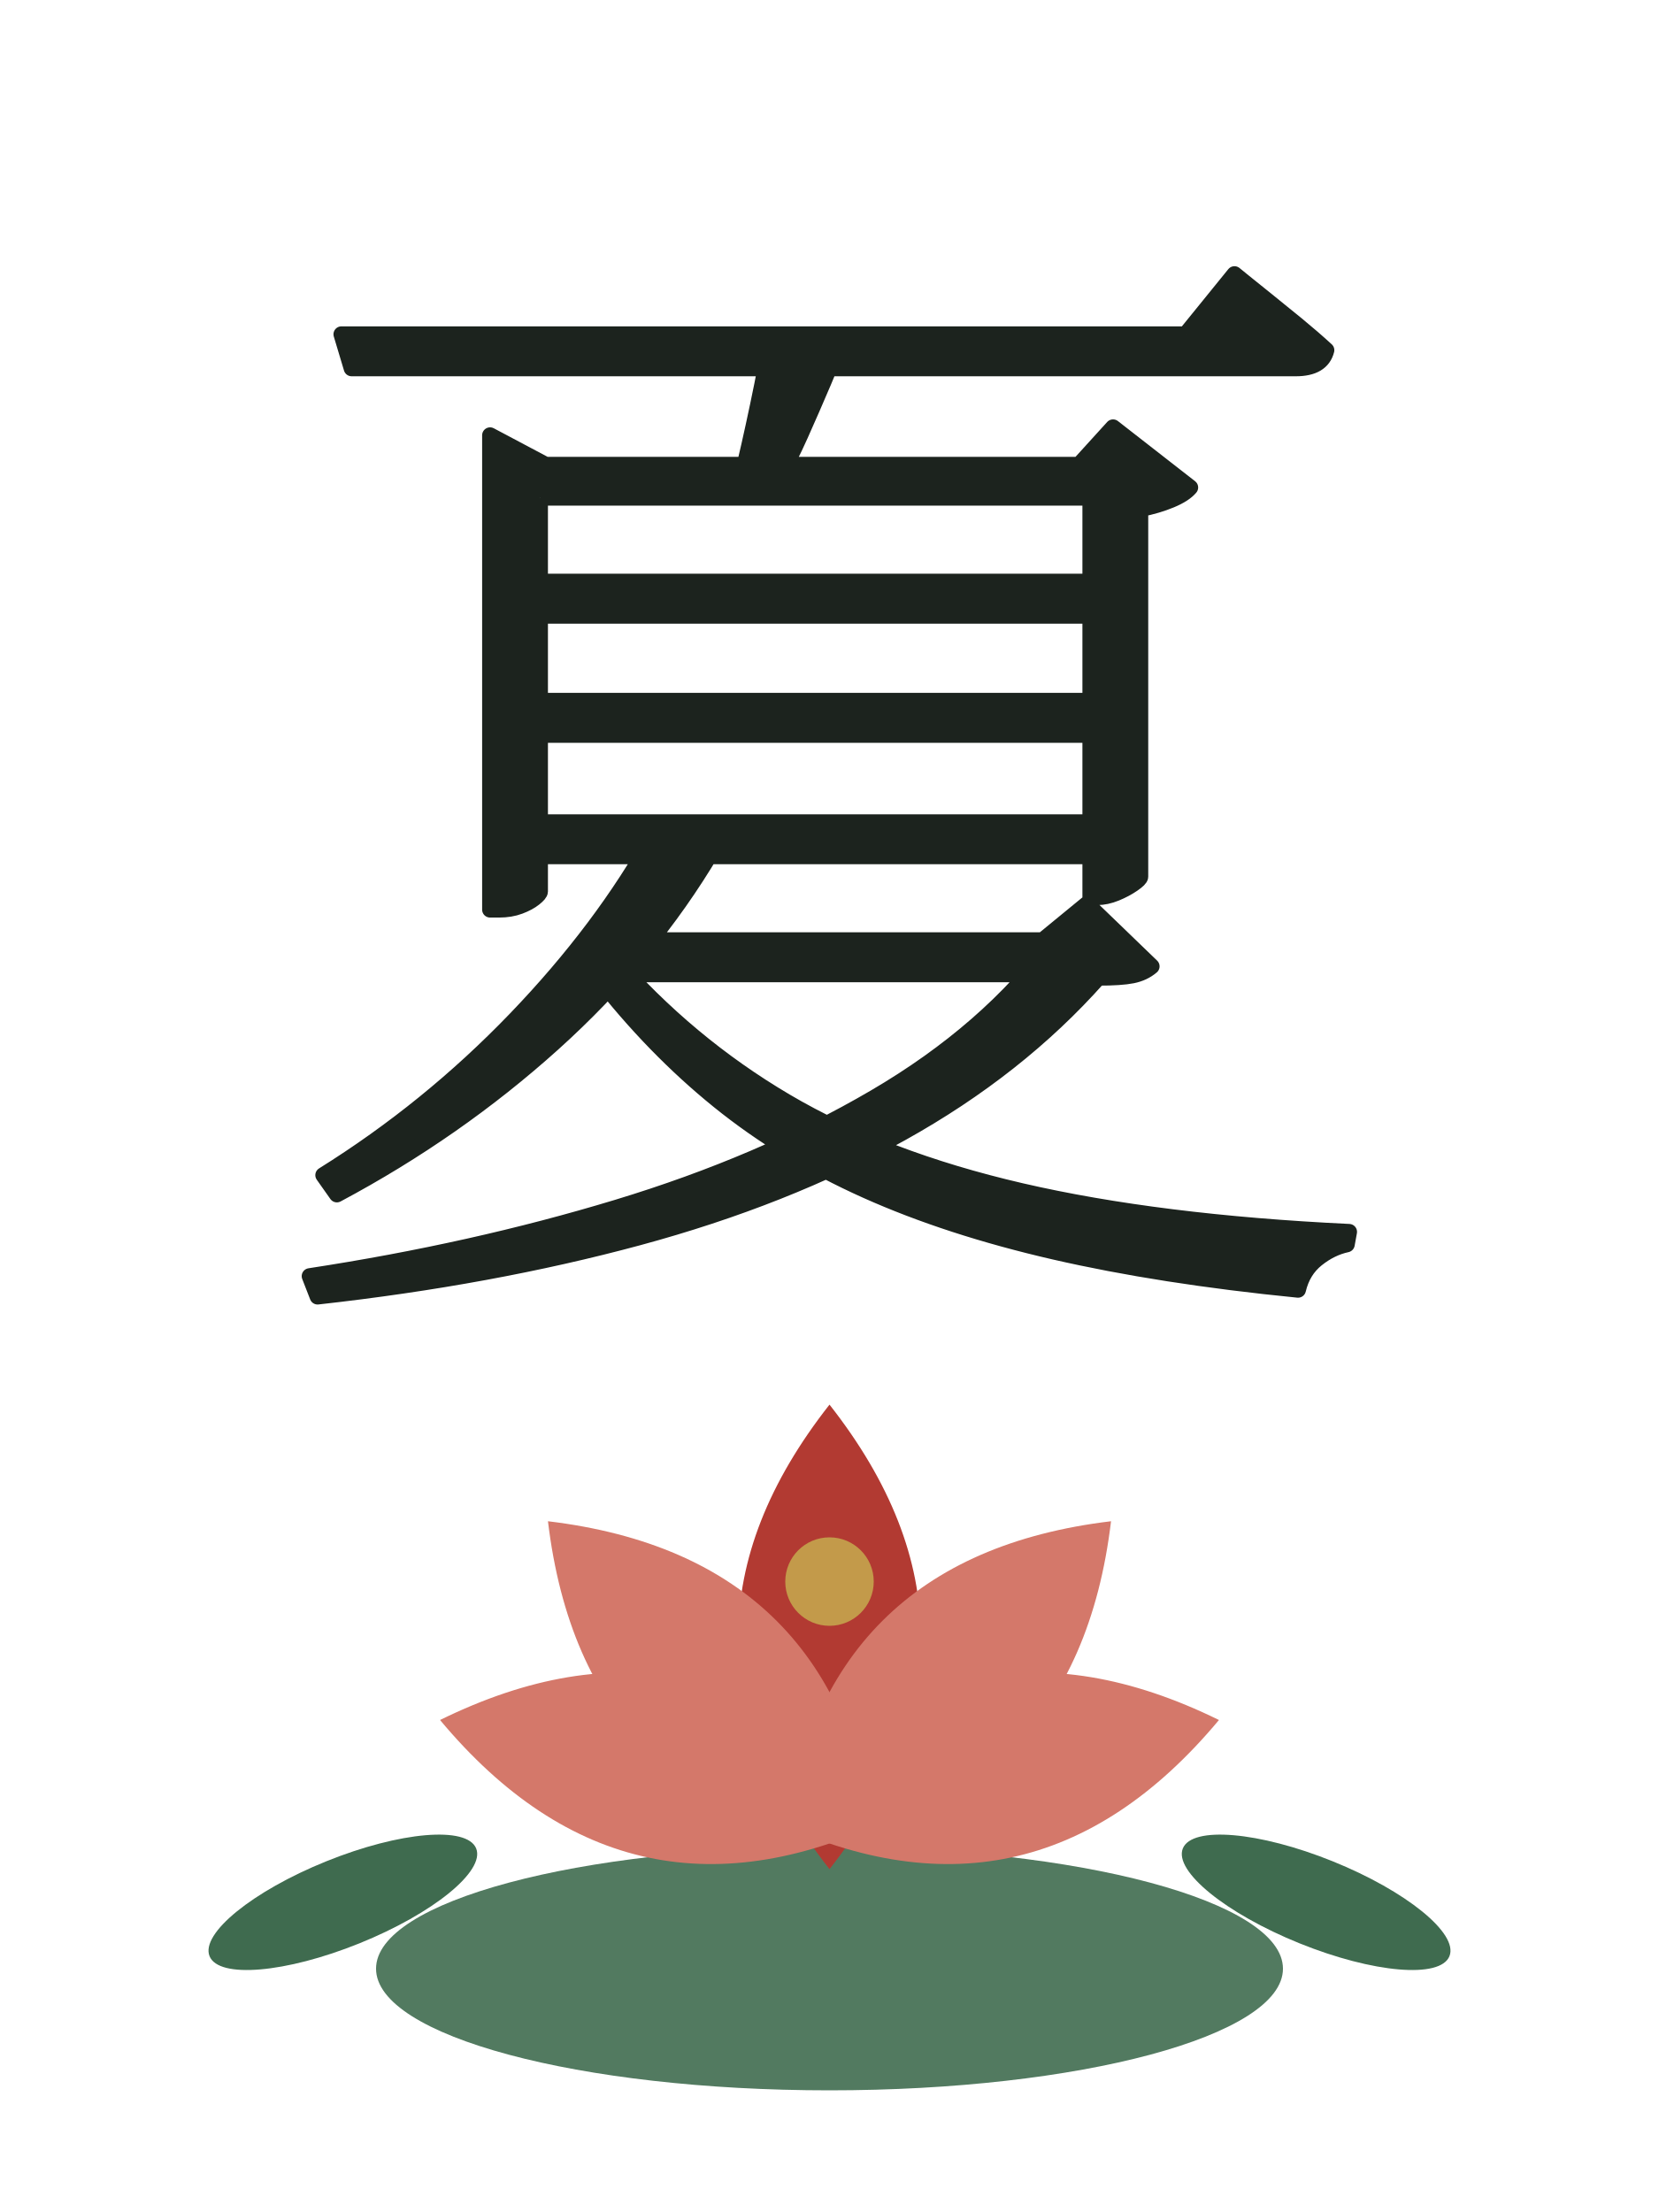
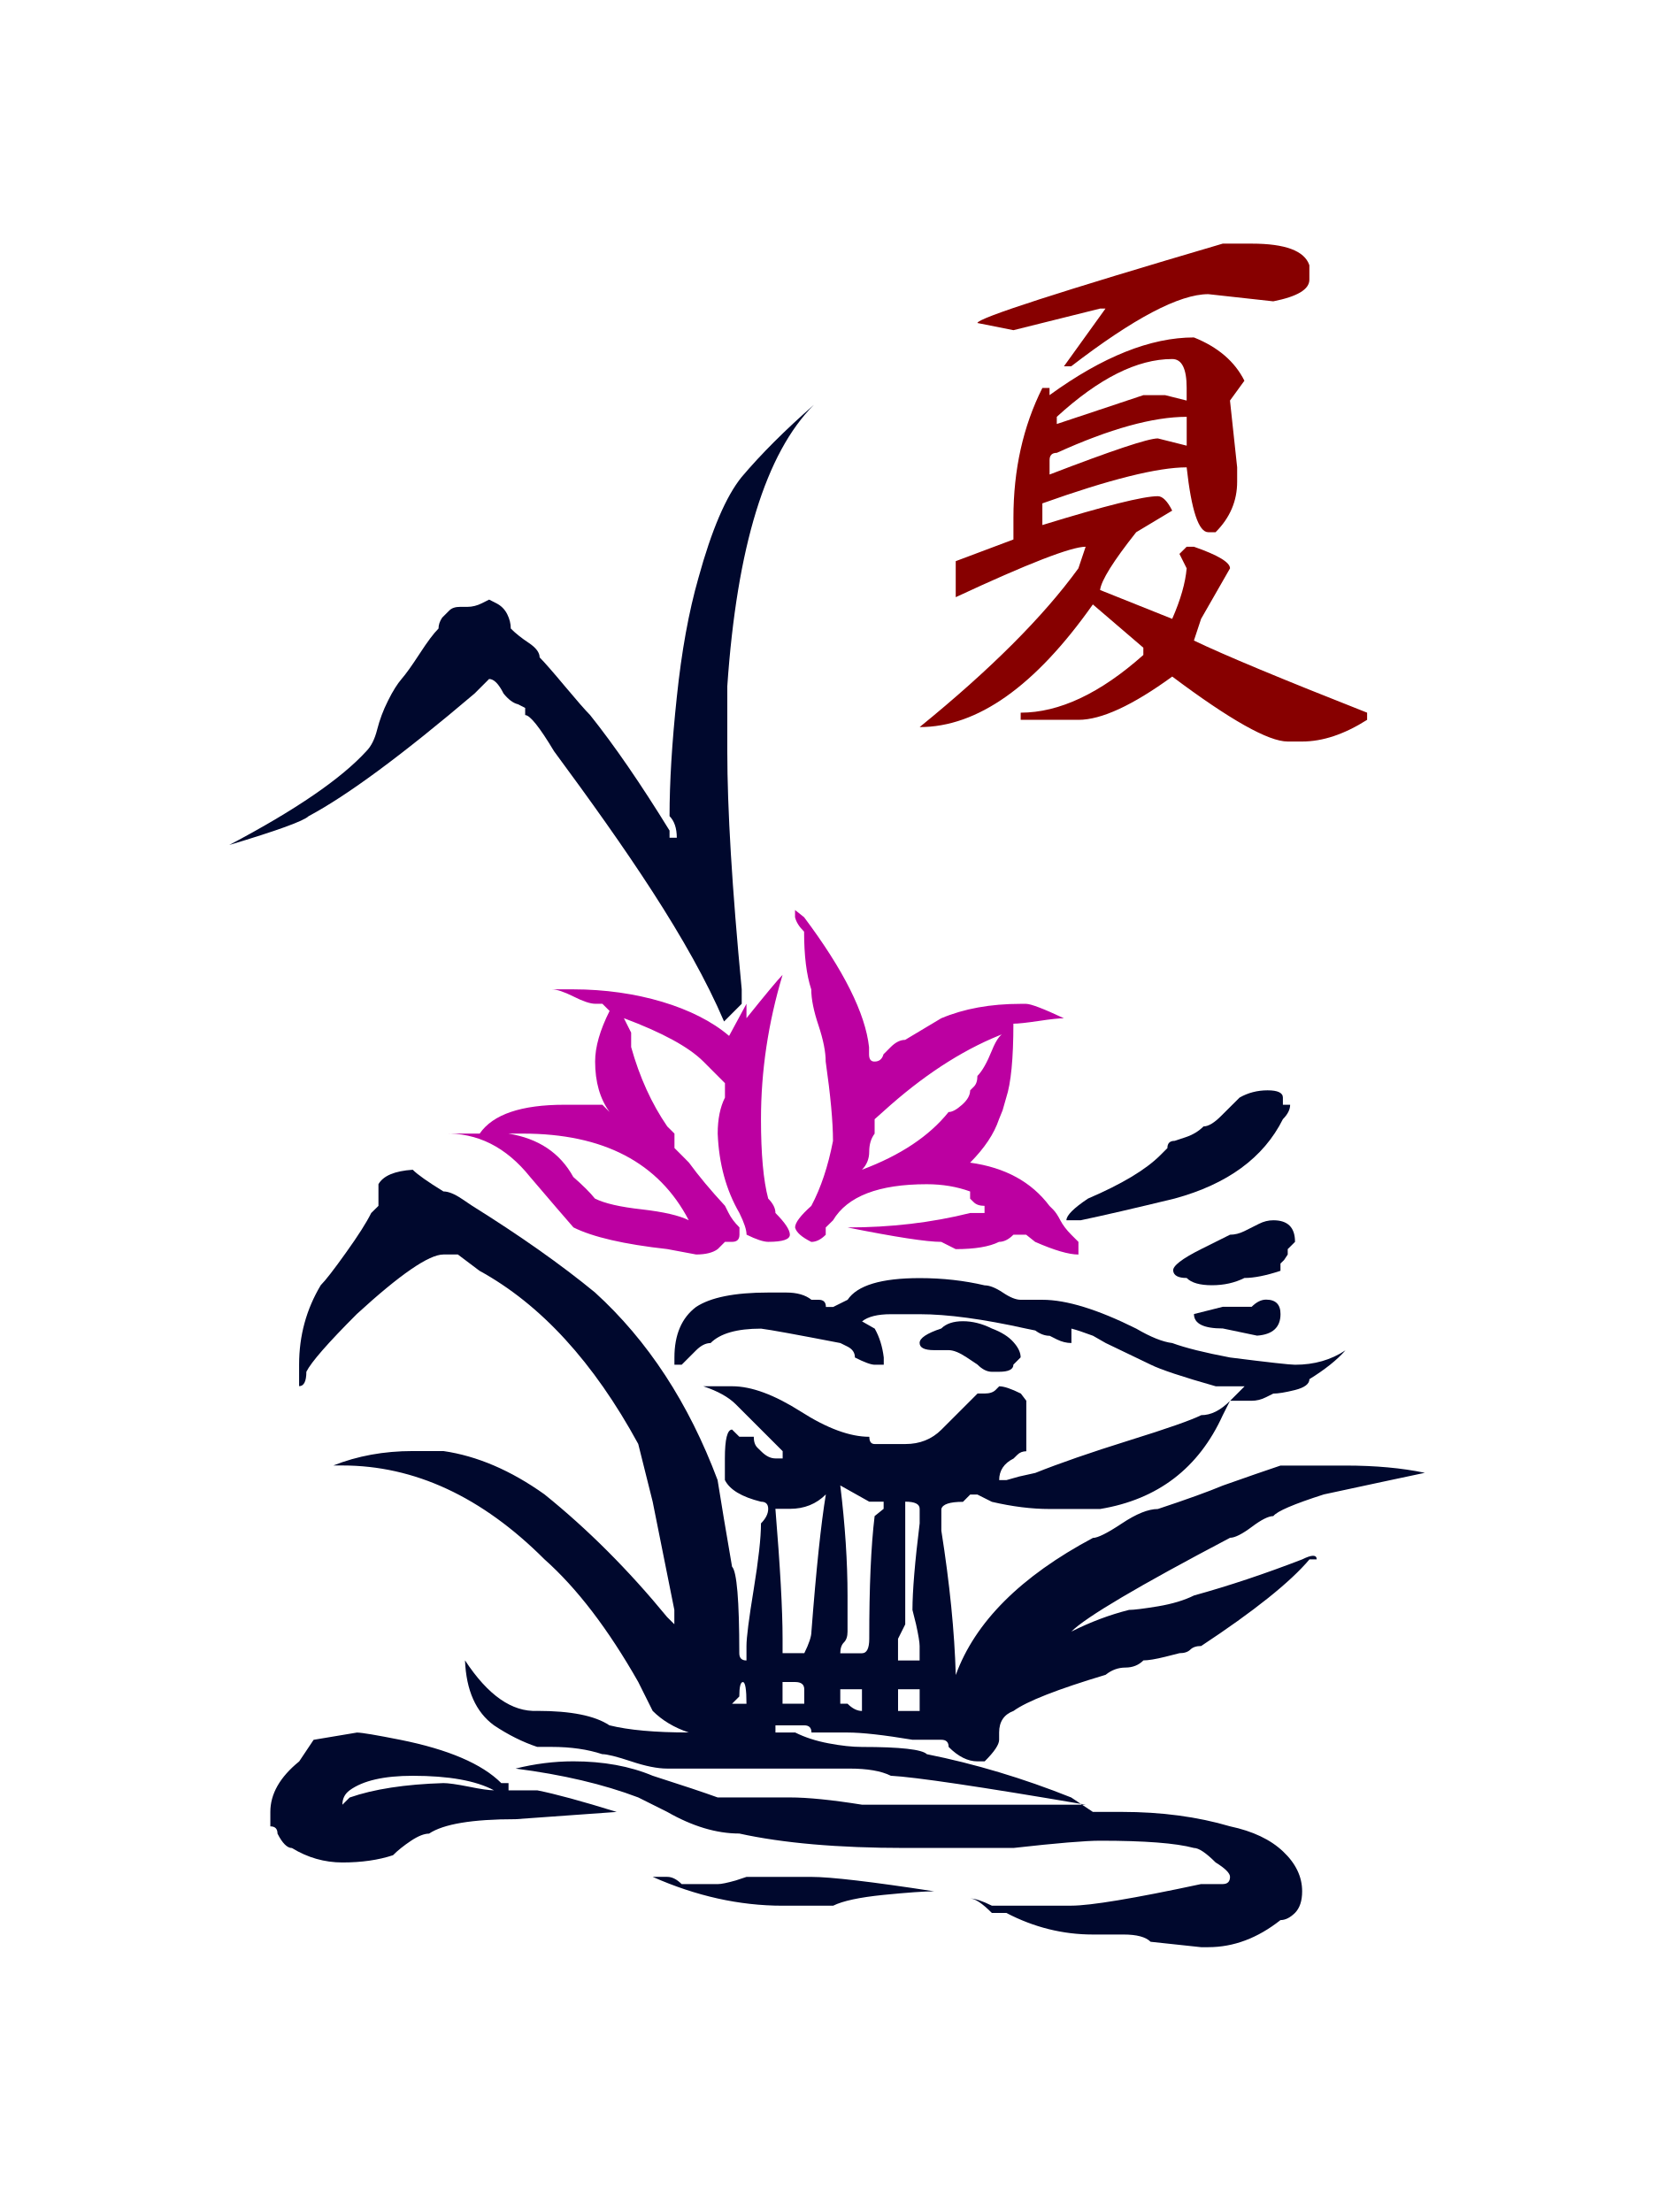
<svg xmlns="http://www.w3.org/2000/svg" width="300" height="400" viewBox="0 0 300 400">
-   <g transform="translate(47.17 218.66) scale(0.2052)">
-     <path d="M398-332L398-316Q343-223 257.50-146Q172-69 67-13L55-30Q148-88 224.50-167.50Q301-247 348-332L398-332M450-771L512-771Q506-753 496-729.50Q486-706 475.50-682.50Q465-659 455-642L423-642Q430-670 438-708Q446-746 450-771M297-205L309-223Q376-146 462.50-95Q549-44 670-16Q791 12 959 20L957 31Q943 34 930.50 44Q918 54 914 71Q793 59 699.50 37.50Q606 16 533.50-16.50Q461-49 403.50-95.50Q346-142 297-205M700-237L689-237L728-269L785-214Q778-208 768-206Q758-204 738-204Q667-124 564.50-67Q462-10 332.50 25Q203 60 50 77L43 59Q187 37 314-1.50Q441-40 541-98.50Q641-157 700-237M329-237L720-237L720-207L294-207L329-237M246-627L246-280Q246-278 241-274Q236-270 228-267Q220-264 210-264L202-264L202-656L202-682L251-656L753-656L753-627L246-627M815-771L858-824Q858-824 866-817.50Q874-811 886.50-801Q899-791 913-779.50Q927-768 939-757Q935-741 912-741L80-741L71-771L815-771M731-656L721-656L751-689L819-636Q814-630 802-625Q790-620 775-617L775-293Q775-291 768.50-286.50Q762-282 753.50-278.50Q745-275 737-275L731-275L731-656M221-341L755-341L755-311L221-311L221-341M221-448L755-448L755-418L221-418L221-448M221-553L755-553L755-523L221-523" fill="#1c231e" stroke="#1c231e" stroke-width="14" stroke-linejoin="round" />
+   <defs>
+     <clipPath id="clipFace">
+       <rect x="6.5" y="6.5" rx="10" ry="10" width="107" height="147" />
+     </clipPath>
+   </defs>
+   <g transform="scale(2.5)">
+     <g clip-path="url(#clipFace)">
+       <g transform="translate(8.63673,6.5) scale(0.735)">
+         <g transform="matrix(4.033152,0,0,4.033152,-2057.666,-882.0908)">
+           <path fill="#bc00a1" d="m 525.489,241.01 v 0.352 c 0.471,-0.587 0.764,-0.939 0.881,-1.058 -0.352,1.174 -0.527,2.349 -0.527,3.522 0,0.852 0.059,1.497 0.176,1.937 0.116,0.118 0.177,0.235 0.177,0.352 0.233,0.235 0.352,0.412 0.352,0.529 0,0.117 -0.177,0.175 -0.528,0.175 -0.117,0 -0.294,-0.059 -0.529,-0.175 0,-0.117 -0.059,-0.294 -0.175,-0.529 -0.323,-0.557 -0.5,-1.202 -0.529,-1.937 0,-0.352 0.059,-0.644 0.177,-0.879 v -0.352 l -0.528,-0.529 c -0.353,-0.352 -0.998,-0.704 -1.938,-1.056 l 0.177,0.352 v 0.352 c 0.205,0.733 0.498,1.379 0.881,1.937 l 0.088,0.087 0.088,0.088 v 0.352 l 0.177,0.177 0.175,0.177 c 0.235,0.323 0.529,0.675 0.881,1.056 l 0.088,0.175 c 0.059,0.118 0.146,0.235 0.265,0.352 v 0.177 c 0,0.117 -0.061,0.175 -0.177,0.175 h -0.176 l -0.177,0.177 c -0.117,0.087 -0.294,0.132 -0.527,0.132 l -0.704,-0.132 c -1.058,-0.117 -1.82,-0.294 -2.29,-0.529 -0.205,-0.234 -0.557,-0.645 -1.057,-1.231 -0.587,-0.733 -1.291,-1.085 -2.112,-1.058 h 0.176 0.089 0.176 0.264 0.176 c 0.322,-0.469 1.013,-0.704 2.069,-0.704 h 0.748 0.177 l 0.176,0.177 c -0.235,-0.323 -0.353,-0.733 -0.353,-1.233 0,-0.352 0.117,-0.763 0.353,-1.233 l -0.176,-0.175 h -0.177 c -0.116,0 -0.294,-0.059 -0.528,-0.177 -0.235,-0.117 -0.411,-0.175 -0.527,-0.175 h 0.527 c 1.526,0 2.977,0.432 3.797,1.136 m -0.984,4.498 c -0.733,-1.408 -2.084,-2.114 -4.049,-2.114 h -0.353 c 0.733,0.118 1.261,0.47 1.584,1.058 0.234,0.205 0.412,0.381 0.528,0.527 0.235,0.118 0.616,0.206 1.146,0.264 0.528,0.061 0.909,0.148 1.144,0.265 z m 9.333,0.353 0.175,0.175 v 0.309 c -0.235,0 -0.587,-0.103 -1.056,-0.309 l -0.22,-0.175 h -0.133 -0.177 c -0.116,0.117 -0.234,0.175 -0.352,0.175 -0.235,0.118 -0.588,0.177 -1.057,0.177 l -0.175,-0.088 -0.177,-0.089 c -0.353,0 -1.116,-0.117 -2.289,-0.352 1.056,0 2.054,-0.117 2.993,-0.352 h 0.352 v -0.175 c -0.116,0 -0.204,-0.029 -0.264,-0.089 l -0.088,-0.087 v -0.175 c -0.323,-0.117 -0.675,-0.177 -1.057,-0.177 -1.174,0 -1.937,0.293 -2.288,0.881 l -0.178,0.175 v 0.177 c -0.116,0.117 -0.234,0.175 -0.352,0.175 -0.235,-0.117 -0.367,-0.234 -0.396,-0.352 0,-0.117 0.133,-0.292 0.396,-0.527 0.235,-0.441 0.41,-0.969 0.529,-1.585 0,-0.469 -0.061,-1.115 -0.178,-1.937 0,-0.235 -0.058,-0.529 -0.175,-0.881 -0.118,-0.352 -0.177,-0.644 -0.177,-0.879 -0.117,-0.354 -0.175,-0.822 -0.175,-1.41 -0.119,-0.117 -0.192,-0.233 -0.221,-0.352 v -0.175 l 0.221,0.175 c 0.968,1.292 1.495,2.349 1.585,3.17 v 0.175 c 0,0.118 0.043,0.177 0.132,0.177 0.116,0 0.188,-0.059 0.22,-0.177 l 0.175,-0.175 c 0.117,-0.117 0.235,-0.177 0.353,-0.177 l 0.881,-0.527 c 0.557,-0.235 1.203,-0.352 1.937,-0.352 h 0.133 c 0.116,0 0.424,0.117 0.924,0.352 -0.117,0 -0.323,0.021 -0.616,0.066 -0.294,0.043 -0.498,0.066 -0.617,0.066 0,0.852 -0.059,1.453 -0.175,1.805 l -0.088,0.308 -0.089,0.22 c -0.117,0.352 -0.353,0.704 -0.704,1.058 0.852,0.117 1.497,0.469 1.937,1.056 l 0.088,0.087 c 0.059,0.06 0.117,0.147 0.177,0.265 0.06,0.114 0.148,0.232 0.266,0.35 m -4.798,-2.466 c -0.089,0.118 -0.132,0.264 -0.132,0.441 0,0.175 -0.061,0.323 -0.178,0.44 0.939,-0.352 1.644,-0.821 2.114,-1.408 0.088,0 0.196,-0.059 0.329,-0.177 0.132,-0.117 0.198,-0.234 0.198,-0.352 l 0.088,-0.088 c 0.06,-0.058 0.089,-0.146 0.089,-0.264 0.117,-0.117 0.233,-0.323 0.352,-0.617 0.117,-0.292 0.234,-0.439 0.353,-0.439 -0.939,0.352 -1.879,0.939 -2.818,1.76 l -0.395,0.352 z" />
+           <path fill="#00082d" d="m 519.68,260.203 h 0.439 0.265 c 0.44,0.087 1.086,0.263 1.938,0.527 l -2.466,0.177 c -1.057,0 -1.761,0.117 -2.112,0.352 -0.118,0 -0.265,0.058 -0.441,0.175 -0.175,0.117 -0.323,0.235 -0.439,0.352 -0.353,0.117 -0.765,0.177 -1.233,0.177 -0.439,0 -0.852,-0.119 -1.232,-0.352 -0.117,0 -0.235,-0.119 -0.353,-0.352 0,-0.117 -0.058,-0.177 -0.175,-0.177 v -0.175 -0.177 c 0,-0.44 0.233,-0.85 0.704,-1.233 l 0.352,-0.527 1.057,-0.177 c 0.116,0 0.469,0.06 1.058,0.177 1.173,0.235 1.995,0.587 2.464,1.056 h 0.177 v 0.177 z m 18.84,-7.925 h 1.585 c 0.732,0 1.379,0.06 1.937,0.177 -0.558,0.117 -1.379,0.294 -2.464,0.527 -0.735,0.235 -1.146,0.412 -1.233,0.529 -0.118,0 -0.293,0.088 -0.528,0.265 -0.235,0.175 -0.411,0.264 -0.527,0.264 -2.23,1.173 -3.522,1.937 -3.874,2.289 0.469,-0.235 0.938,-0.411 1.408,-0.529 0.116,0 0.352,-0.029 0.704,-0.087 0.352,-0.059 0.646,-0.148 0.881,-0.265 0.85,-0.235 1.73,-0.529 2.641,-0.881 0.235,-0.117 0.353,-0.117 0.353,0 h -0.176 c -0.471,0.558 -1.352,1.262 -2.643,2.114 -0.117,0 -0.204,0.029 -0.263,0.087 -0.06,0.059 -0.147,0.088 -0.265,0.088 l -0.352,0.089 c -0.235,0.058 -0.412,0.087 -0.529,0.087 -0.116,0.117 -0.264,0.175 -0.439,0.175 -0.177,0 -0.338,0.06 -0.484,0.177 -1.174,0.352 -1.923,0.646 -2.246,0.881 -0.234,0.087 -0.352,0.263 -0.352,0.527 v 0.177 c 0,0.117 -0.117,0.293 -0.353,0.527 h -0.175 c -0.235,0 -0.471,-0.117 -0.704,-0.352 0,-0.117 -0.06,-0.175 -0.177,-0.175 h -0.704 c -0.704,-0.117 -1.233,-0.177 -1.585,-0.177 h -0.704 -0.177 c 0,-0.117 -0.059,-0.175 -0.175,-0.175 h -0.704 v 0.175 h 0.483 c 0.234,0.118 0.506,0.206 0.813,0.264 0.31,0.059 0.58,0.088 0.814,0.088 0.939,0 1.467,0.06 1.585,0.177 1.173,0.235 2.348,0.587 3.522,1.056 l 0.265,0.177 0.263,0.175 h 0.705 c 0.969,0 1.848,0.118 2.642,0.352 0.557,0.118 0.989,0.323 1.297,0.616 0.31,0.293 0.463,0.617 0.463,0.969 0,0.235 -0.059,0.41 -0.175,0.528 -0.119,0.117 -0.237,0.175 -0.354,0.175 -0.557,0.441 -1.145,0.661 -1.761,0.661 h -0.177 l -1.231,-0.132 c -0.118,-0.118 -0.338,-0.177 -0.661,-0.177 h -0.748 c -0.733,0 -1.438,-0.175 -2.112,-0.527 h -0.353 c -0.234,-0.235 -0.412,-0.352 -0.528,-0.352 0.116,0 0.294,0.058 0.528,0.175 h 0.704 1.233 c 0.469,0 1.524,-0.175 3.168,-0.527 h 0.177 0.353 c 0.116,0 0.177,-0.06 0.177,-0.177 0,-0.088 -0.118,-0.206 -0.353,-0.352 -0.235,-0.235 -0.412,-0.352 -0.528,-0.352 -0.44,-0.119 -1.204,-0.177 -2.289,-0.177 -0.353,0 -1.057,0.058 -2.114,0.177 h -2.641 c -1.644,0 -2.993,-0.119 -4.049,-0.352 -0.559,0 -1.146,-0.177 -1.761,-0.529 l -0.705,-0.352 c -0.852,-0.323 -1.849,-0.557 -2.993,-0.704 0.469,-0.117 0.939,-0.177 1.408,-0.177 0.733,0 1.38,0.118 1.937,0.352 0.733,0.235 1.263,0.412 1.585,0.529 h 1.762 c 0.439,0 1.027,0.06 1.76,0.177 h 5.459 c -2.582,-0.441 -4.167,-0.675 -4.755,-0.706 -0.234,-0.117 -0.571,-0.175 -1.011,-0.175 h -0.926 -1.585 -1.936 c -0.236,0 -0.528,-0.059 -0.881,-0.177 -0.352,-0.117 -0.587,-0.175 -0.704,-0.175 -0.352,-0.117 -0.764,-0.177 -1.232,-0.177 h -0.353 c -0.352,-0.117 -0.704,-0.292 -1.056,-0.527 -0.441,-0.323 -0.677,-0.852 -0.706,-1.585 0.559,0.852 1.146,1.262 1.762,1.233 0.821,0 1.408,0.117 1.761,0.352 0.469,0.117 1.114,0.175 1.937,0.175 -0.352,-0.117 -0.646,-0.292 -0.881,-0.527 -0.116,-0.235 -0.235,-0.471 -0.352,-0.706 -0.733,-1.29 -1.496,-2.289 -2.289,-2.993 -1.525,-1.525 -3.169,-2.289 -4.931,-2.289 h -0.22 c 0.588,-0.233 1.233,-0.352 1.938,-0.352 h 0.748 c 0.821,0.119 1.644,0.471 2.465,1.056 1.058,0.852 2.054,1.85 2.994,2.995 l 0.176,0.175 v -0.175 -0.175 c -0.235,-1.173 -0.412,-2.054 -0.529,-2.641 l -0.352,-1.408 c -1.086,-1.995 -2.377,-3.405 -3.874,-4.226 l -0.527,-0.397 h -0.353 c -0.352,0 -1.056,0.484 -2.113,1.453 -0.704,0.704 -1.114,1.174 -1.231,1.408 0,0.235 -0.06,0.352 -0.177,0.352 v -0.175 -0.352 c 0,-0.706 0.177,-1.35 0.528,-1.937 0.117,-0.117 0.321,-0.381 0.615,-0.793 0.294,-0.411 0.5,-0.733 0.616,-0.968 l 0.177,-0.175 v -0.177 -0.352 c 0.117,-0.205 0.396,-0.323 0.837,-0.352 0.116,0.118 0.365,0.293 0.748,0.529 0.117,0 0.265,0.058 0.44,0.175 l 0.264,0.177 c 1.173,0.733 2.171,1.437 2.993,2.112 1.292,1.175 2.289,2.701 2.993,4.578 0.089,0.558 0.206,1.262 0.353,2.114 0.116,0.117 0.177,0.821 0.177,2.112 0,0.118 0.058,0.177 0.175,0.177 v -0.352 c 0,-0.206 0.059,-0.667 0.177,-1.387 0.117,-0.719 0.177,-1.254 0.177,-1.606 0.117,-0.118 0.176,-0.235 0.176,-0.354 0,-0.117 -0.059,-0.175 -0.176,-0.175 -0.471,-0.117 -0.764,-0.293 -0.881,-0.529 v -0.527 c 0,-0.469 0.059,-0.704 0.176,-0.704 l 0.177,0.175 h 0.175 0.177 c 0,0.119 0.029,0.206 0.088,0.265 l 0.089,0.087 c 0.117,0.119 0.233,0.177 0.353,0.177 h 0.175 v -0.177 l -0.527,-0.527 c -0.235,-0.235 -0.441,-0.441 -0.616,-0.616 -0.177,-0.177 -0.441,-0.323 -0.793,-0.441 h 0.704 c 0.47,0 1.026,0.206 1.674,0.617 0.644,0.412 1.202,0.616 1.673,0.616 0,0.119 0.043,0.177 0.132,0.177 h 0.22 0.527 c 0.352,0 0.646,-0.117 0.881,-0.352 l 0.881,-0.881 h 0.175 c 0.117,0 0.206,-0.029 0.265,-0.087 l 0.088,-0.089 c 0.117,0 0.293,0.06 0.528,0.177 l 0.133,0.175 v 0.177 0.484 0.572 c -0.088,0 -0.162,0.029 -0.22,0.088 l -0.09,0.089 c -0.234,0.117 -0.352,0.294 -0.352,0.527 h 0.177 l 0.308,-0.087 0.396,-0.088 c 0.587,-0.235 1.35,-0.5 2.289,-0.793 0.939,-0.292 1.524,-0.498 1.76,-0.617 0.118,0 0.235,-0.027 0.354,-0.087 0.117,-0.059 0.234,-0.146 0.353,-0.265 l 0.175,-0.175 0.177,-0.177 h -0.704 c -0.822,-0.233 -1.351,-0.41 -1.585,-0.527 l -1.101,-0.529 -0.309,-0.177 c -0.235,-0.087 -0.411,-0.146 -0.527,-0.175 v 0.175 0.177 c -0.118,0 -0.235,-0.029 -0.353,-0.087 l -0.177,-0.089 c -0.116,0 -0.235,-0.043 -0.352,-0.13 l -0.22,-0.045 c -1.057,-0.235 -1.924,-0.352 -2.599,-0.352 h -0.704 c -0.322,0 -0.558,0.058 -0.704,0.175 l 0.31,0.177 c 0.116,0.206 0.188,0.44 0.22,0.704 v 0.177 h -0.22 c -0.089,0 -0.251,-0.058 -0.484,-0.177 0,-0.117 -0.06,-0.204 -0.177,-0.264 l -0.177,-0.088 c -1.056,-0.204 -1.702,-0.323 -1.936,-0.352 -0.589,0 -0.999,0.117 -1.232,0.352 -0.119,0 -0.235,0.06 -0.353,0.177 l -0.352,0.352 h -0.177 v -0.177 c 0,-0.556 0.177,-0.968 0.528,-1.233 0.353,-0.233 0.938,-0.352 1.761,-0.352 h 0.439 c 0.265,0 0.47,0.06 0.616,0.177 h 0.177 c 0.117,0 0.175,0.058 0.175,0.175 h 0.178 l 0.352,-0.175 c 0.235,-0.352 0.821,-0.529 1.76,-0.529 0.559,0 1.086,0.06 1.585,0.177 0.117,0 0.265,0.058 0.441,0.175 0.176,0.119 0.321,0.177 0.439,0.177 h 0.529 c 0.586,0 1.348,0.235 2.289,0.704 0.352,0.206 0.644,0.323 0.879,0.352 0.323,0.119 0.793,0.235 1.41,0.352 0.938,0.119 1.466,0.177 1.585,0.177 0.469,0 0.879,-0.117 1.231,-0.352 -0.205,0.235 -0.5,0.469 -0.88,0.704 0,0.117 -0.118,0.206 -0.352,0.265 -0.237,0.059 -0.412,0.087 -0.529,0.087 l -0.177,0.088 c -0.116,0.06 -0.235,0.087 -0.352,0.087 h -0.527 l -0.177,0.352 c -0.588,1.293 -1.585,2.056 -2.993,2.289 h -1.233 c -0.439,0 -0.91,-0.059 -1.408,-0.175 l -0.352,-0.177 h -0.177 l -0.176,0.177 c -0.324,0 -0.499,0.059 -0.528,0.175 v 0.177 0.352 c 0.204,1.292 0.322,2.466 0.352,3.522 0.469,-1.292 1.585,-2.406 3.346,-3.345 0.116,0 0.352,-0.117 0.705,-0.352 0.353,-0.235 0.645,-0.354 0.88,-0.354 0.704,-0.233 1.232,-0.424 1.585,-0.572 0.586,-0.208 1.055,-0.369 1.408,-0.488 z m -22.714,8.1 c 0.586,-0.205 1.351,-0.323 2.289,-0.352 0.117,0 0.323,0.029 0.617,0.087 0.292,0.06 0.498,0.089 0.616,0.089 -0.441,-0.235 -1.101,-0.354 -1.981,-0.354 -0.704,0 -1.218,0.118 -1.541,0.354 -0.118,0.087 -0.177,0.205 -0.177,0.352 z m 9.683,1.937 h 1.585 c 0.469,0 1.468,0.117 2.994,0.352 -0.236,0 -0.646,0.029 -1.232,0.087 -0.587,0.059 -0.998,0.147 -1.232,0.264 h -1.233 c -1.056,0 -2.112,-0.235 -3.17,-0.704 h 0.354 c 0.117,0 0.233,0.058 0.353,0.177 h 0.439 0.439 c 0.089,0 0.235,-0.031 0.441,-0.089 z m 0,-3.697 c -0.117,-0.117 -0.294,-0.191 -0.527,-0.221 0.233,0.03 0.41,0.104 0.527,0.221 z m -0.175,-0.705 -0.177,0.177 h 0.177 0.175 c 0,-0.352 -0.029,-0.529 -0.088,-0.529 -0.057,0 -0.087,0.118 -0.087,0.352 z m 1.76,-1.584 c 0.117,-1.526 0.235,-2.641 0.352,-3.347 -0.234,0.235 -0.526,0.352 -0.879,0.352 h -0.352 c 0.116,1.41 0.175,2.466 0.175,3.17 v 0.177 0.175 h 0.177 0.176 0.177 c 0.116,-0.233 0.174,-0.41 0.174,-0.527 z m -0.175,1.76 v -0.352 c 0,-0.117 -0.074,-0.177 -0.221,-0.177 h -0.309 v 0.529 h 0.309 0.088 z m 1.717,-4.578 0.22,-0.177 v -0.175 h -0.352 l -0.706,-0.396 c 0.118,0.968 0.177,1.865 0.177,2.686 v 0.881 c 0,0.117 -0.029,0.205 -0.088,0.263 -0.06,0.06 -0.089,0.148 -0.089,0.265 h 0.177 0.352 c 0.117,0 0.178,-0.117 0.178,-0.352 -10e-4,-1.262 0.042,-2.261 0.131,-2.995 z m -0.309,4.578 v -0.352 h -0.175 -0.354 v 0.352 h 0.177 c 0.117,0.118 0.235,0.177 0.352,0.177 z m 1.408,-4.401 v -0.177 -0.177 c 0,-0.117 -0.116,-0.175 -0.352,-0.175 v 0.175 1.058 0.969 0.792 l -0.176,0.352 v 0.529 h 0.527 v -0.352 c 0,-0.089 -0.029,-0.265 -0.087,-0.529 l -0.088,-0.352 c 10e-4,-0.469 0.06,-1.174 0.176,-2.113 z m -0.527,4.578 h 0.527 v -0.529 h -0.527 v 0.352 z" />
+           <path fill="#00082d" d="m 531.125,249.814 -0.265,-0.177 c -0.177,-0.117 -0.322,-0.175 -0.439,-0.175 h -0.353 c -0.236,0 -0.354,-0.059 -0.354,-0.177 0,-0.117 0.177,-0.235 0.529,-0.352 0.117,-0.117 0.294,-0.177 0.528,-0.177 0.234,0 0.47,0.06 0.704,0.177 0.234,0.088 0.411,0.199 0.527,0.331 0.119,0.132 0.177,0.257 0.177,0.374 l -0.177,0.177 c 0,0.117 -0.116,0.175 -0.352,0.175 h -0.176 c -0.116,-0.001 -0.232,-0.059 -0.349,-0.176 z" />
+           <path fill="#870000" d="m 536.407,224.751 c 0.587,0.235 0.997,0.587 1.232,1.056 l -0.352,0.484 0.175,1.63 v 0.352 c 0,0.469 -0.175,0.879 -0.527,1.231 h -0.177 c -0.235,0 -0.412,-0.527 -0.528,-1.583 -0.704,0 -1.879,0.293 -3.521,0.879 v 0.352 0.177 c 1.524,-0.469 2.464,-0.704 2.816,-0.704 0.116,0 0.235,0.117 0.352,0.352 l -0.879,0.527 c -0.559,0.706 -0.852,1.175 -0.881,1.41 l 1.76,0.704 c 0.206,-0.469 0.323,-0.881 0.353,-1.233 l -0.176,-0.352 0.176,-0.175 h 0.177 c 0.587,0.204 0.881,0.381 0.881,0.527 l -0.706,1.233 -0.175,0.529 c 0.733,0.352 2.142,0.939 4.226,1.76 v 0.175 c -0.558,0.354 -1.087,0.529 -1.585,0.529 h -0.352 c -0.471,0 -1.408,-0.529 -2.818,-1.585 -0.968,0.704 -1.73,1.056 -2.289,1.056 h -0.352 -1.057 v -0.175 c 0.939,0 1.938,-0.469 2.993,-1.408 v -0.177 l -1.232,-1.056 c -1.408,1.996 -2.816,2.993 -4.227,2.993 1.732,-1.408 3.022,-2.699 3.874,-3.874 l 0.177,-0.527 c -0.352,0 -1.408,0.41 -3.17,1.231 v -0.175 -0.704 l 1.408,-0.529 v -0.529 c 0,-1.173 0.235,-2.229 0.706,-3.168 h 0.175 v 0.175 c 1.293,-0.939 2.467,-1.408 3.523,-1.408 z m 1.408,-2.289 c 0.82,0 1.291,0.175 1.409,0.527 v 0.354 c 0,0.235 -0.293,0.411 -0.881,0.527 l -1.585,-0.175 c -0.704,0 -1.82,0.587 -3.345,1.76 h -0.177 l 1.013,-1.408 h -0.132 l -2.114,0.527 -0.879,-0.175 c 0,-0.117 1.995,-0.763 5.986,-1.937 z m -4.93,5.282 v 0.352 c 1.526,-0.587 2.406,-0.881 2.642,-0.881 l 0.704,0.177 v -0.704 c -0.821,0 -1.879,0.293 -3.169,0.879 -0.119,0 -0.177,0.06 -0.177,0.177 z m 0.177,-0.881 2.112,-0.704 h 0.529 l 0.527,0.132 v -0.307 c 0,-0.471 -0.117,-0.706 -0.353,-0.706 -0.852,0 -1.789,0.47 -2.816,1.41 v 0.175 z" />
+           <path fill="#00082d" d="m 538.696,246.997 v 0.132 l -0.088,0.132 -0.089,0.088 v 0.177 c -0.353,0.117 -0.646,0.175 -0.88,0.175 -0.235,0.118 -0.499,0.177 -0.793,0.177 -0.294,0 -0.5,-0.059 -0.616,-0.177 -0.205,0 -0.315,-0.059 -0.329,-0.175 -0.016,-0.117 0.212,-0.294 0.681,-0.529 l 0.706,-0.352 c 0.116,0 0.233,-0.029 0.352,-0.088 0.117,-0.058 0.233,-0.117 0.353,-0.177 0.116,-0.059 0.233,-0.087 0.352,-0.087 0.353,0 0.529,0.175 0.529,0.527 z" />
+           <path fill="#00082d" d="m 538.167,248.229 c 0.235,0 0.353,0.117 0.353,0.352 0,0.323 -0.191,0.5 -0.572,0.527 l -0.836,-0.175 c -0.469,0 -0.704,-0.117 -0.704,-0.352 l 0.704,-0.177 h 0.704 c 0.116,-0.116 0.235,-0.175 0.351,-0.175 z" />
+           <path fill="#00082d" d="m 524.942,241.442 c -0.852,-1.996 -2.417,-4.248 -4.149,-6.595 -0.352,-0.587 -0.587,-0.881 -0.704,-0.881 v -0.175 l -0.175,-0.089 c -0.118,-0.028 -0.235,-0.117 -0.353,-0.263 -0.118,-0.235 -0.235,-0.354 -0.352,-0.354 l -0.354,0.354 c -1.761,1.496 -3.11,2.493 -4.05,2.993 -0.116,0.117 -0.764,0.352 -1.937,0.704 1.614,-0.852 2.729,-1.614 3.345,-2.289 0.117,-0.117 0.206,-0.293 0.265,-0.529 0.059,-0.233 0.146,-0.469 0.265,-0.704 0.116,-0.235 0.228,-0.41 0.33,-0.529 0.102,-0.117 0.249,-0.321 0.44,-0.615 0.19,-0.293 0.344,-0.5 0.462,-0.616 0,-0.089 0.029,-0.177 0.088,-0.265 l 0.177,-0.177 c 0.059,-0.059 0.146,-0.087 0.263,-0.087 h 0.177 c 0.117,0 0.235,-0.029 0.353,-0.088 l 0.177,-0.089 0.175,0.089 c 0.117,0.059 0.205,0.147 0.265,0.265 0.059,0.117 0.088,0.235 0.088,0.352 0.116,0.117 0.264,0.235 0.441,0.352 0.175,0.117 0.263,0.235 0.263,0.352 0.116,0.117 0.322,0.352 0.616,0.704 0.294,0.352 0.5,0.587 0.616,0.704 0.587,0.735 1.233,1.673 1.938,2.818 v 0.175 h 0.177 c 0,-0.233 -0.061,-0.41 -0.177,-0.527 0,-0.822 0.058,-1.791 0.177,-2.905 0.116,-1.115 0.292,-2.083 0.527,-2.905 0.322,-1.173 0.675,-1.996 1.056,-2.466 0.471,-0.557 1.058,-1.144 1.762,-1.76 -1.175,1.174 -1.879,3.463 -2.113,6.867 v 1.584 c 0,1.408 0.116,3.345 0.352,5.811 v 0.352 m 7.923,5.282 c 0,-0.117 0.175,-0.294 0.527,-0.529 0.822,-0.352 1.409,-0.704 1.762,-1.056 l 0.175,-0.175 c 0,-0.119 0.059,-0.177 0.177,-0.177 l 0.265,-0.088 c 0.175,-0.058 0.323,-0.147 0.439,-0.264 0.117,0 0.265,-0.088 0.439,-0.265 l 0.441,-0.439 c 0.205,-0.117 0.433,-0.177 0.683,-0.177 0.249,0 0.374,0.06 0.374,0.177 v 0.175 h 0.177 c 0,0.118 -0.061,0.235 -0.177,0.352 -0.471,0.941 -1.351,1.585 -2.642,1.937 -0.969,0.235 -1.732,0.412 -2.289,0.529 h -0.351" />
+         </g>
+       </g>
+     </g>
  </g>
-   <g transform="translate(150 326)">
-     <ellipse cx="0" cy="30" rx="82" ry="22" fill="#3f6b4f" opacity="0.9" />
-     <path d="M0 12 C-22 -16 -22 -44 0 -72 C22 -44 22 -16 0 12Z" fill="#b23a32" />
-     <path d="M0 12 C-22 -16 -22 -44 0 -72 C22 -44 22 -16 0 12Z" fill="#d4786a" transform="rotate(-45)" />
-     <path d="M0 12 C-22 -16 -22 -44 0 -72 C22 -44 22 -16 0 12Z" fill="#d4786a" transform="rotate(45)" />
-     <path d="M0 12 C-22 -16 -22 -44 0 -72 C22 -44 22 -16 0 12Z" fill="#d4786a" transform="rotate(-78)" />
-     <path d="M0 12 C-22 -16 -22 -44 0 -72 C22 -44 22 -16 0 12Z" fill="#d4786a" transform="rotate(78)" />
-     <circle cx="0" cy="-40" r="8" fill="#c39a4a" />
-   </g>
-   <ellipse cx="62" cy="344" rx="26" ry="8" fill="#3f6b4f" transform="rotate(-22 62 344)" />
-   <ellipse cx="238" cy="344" rx="26" ry="8" fill="#3f6b4f" transform="rotate(22 238 344)" />
</svg>
